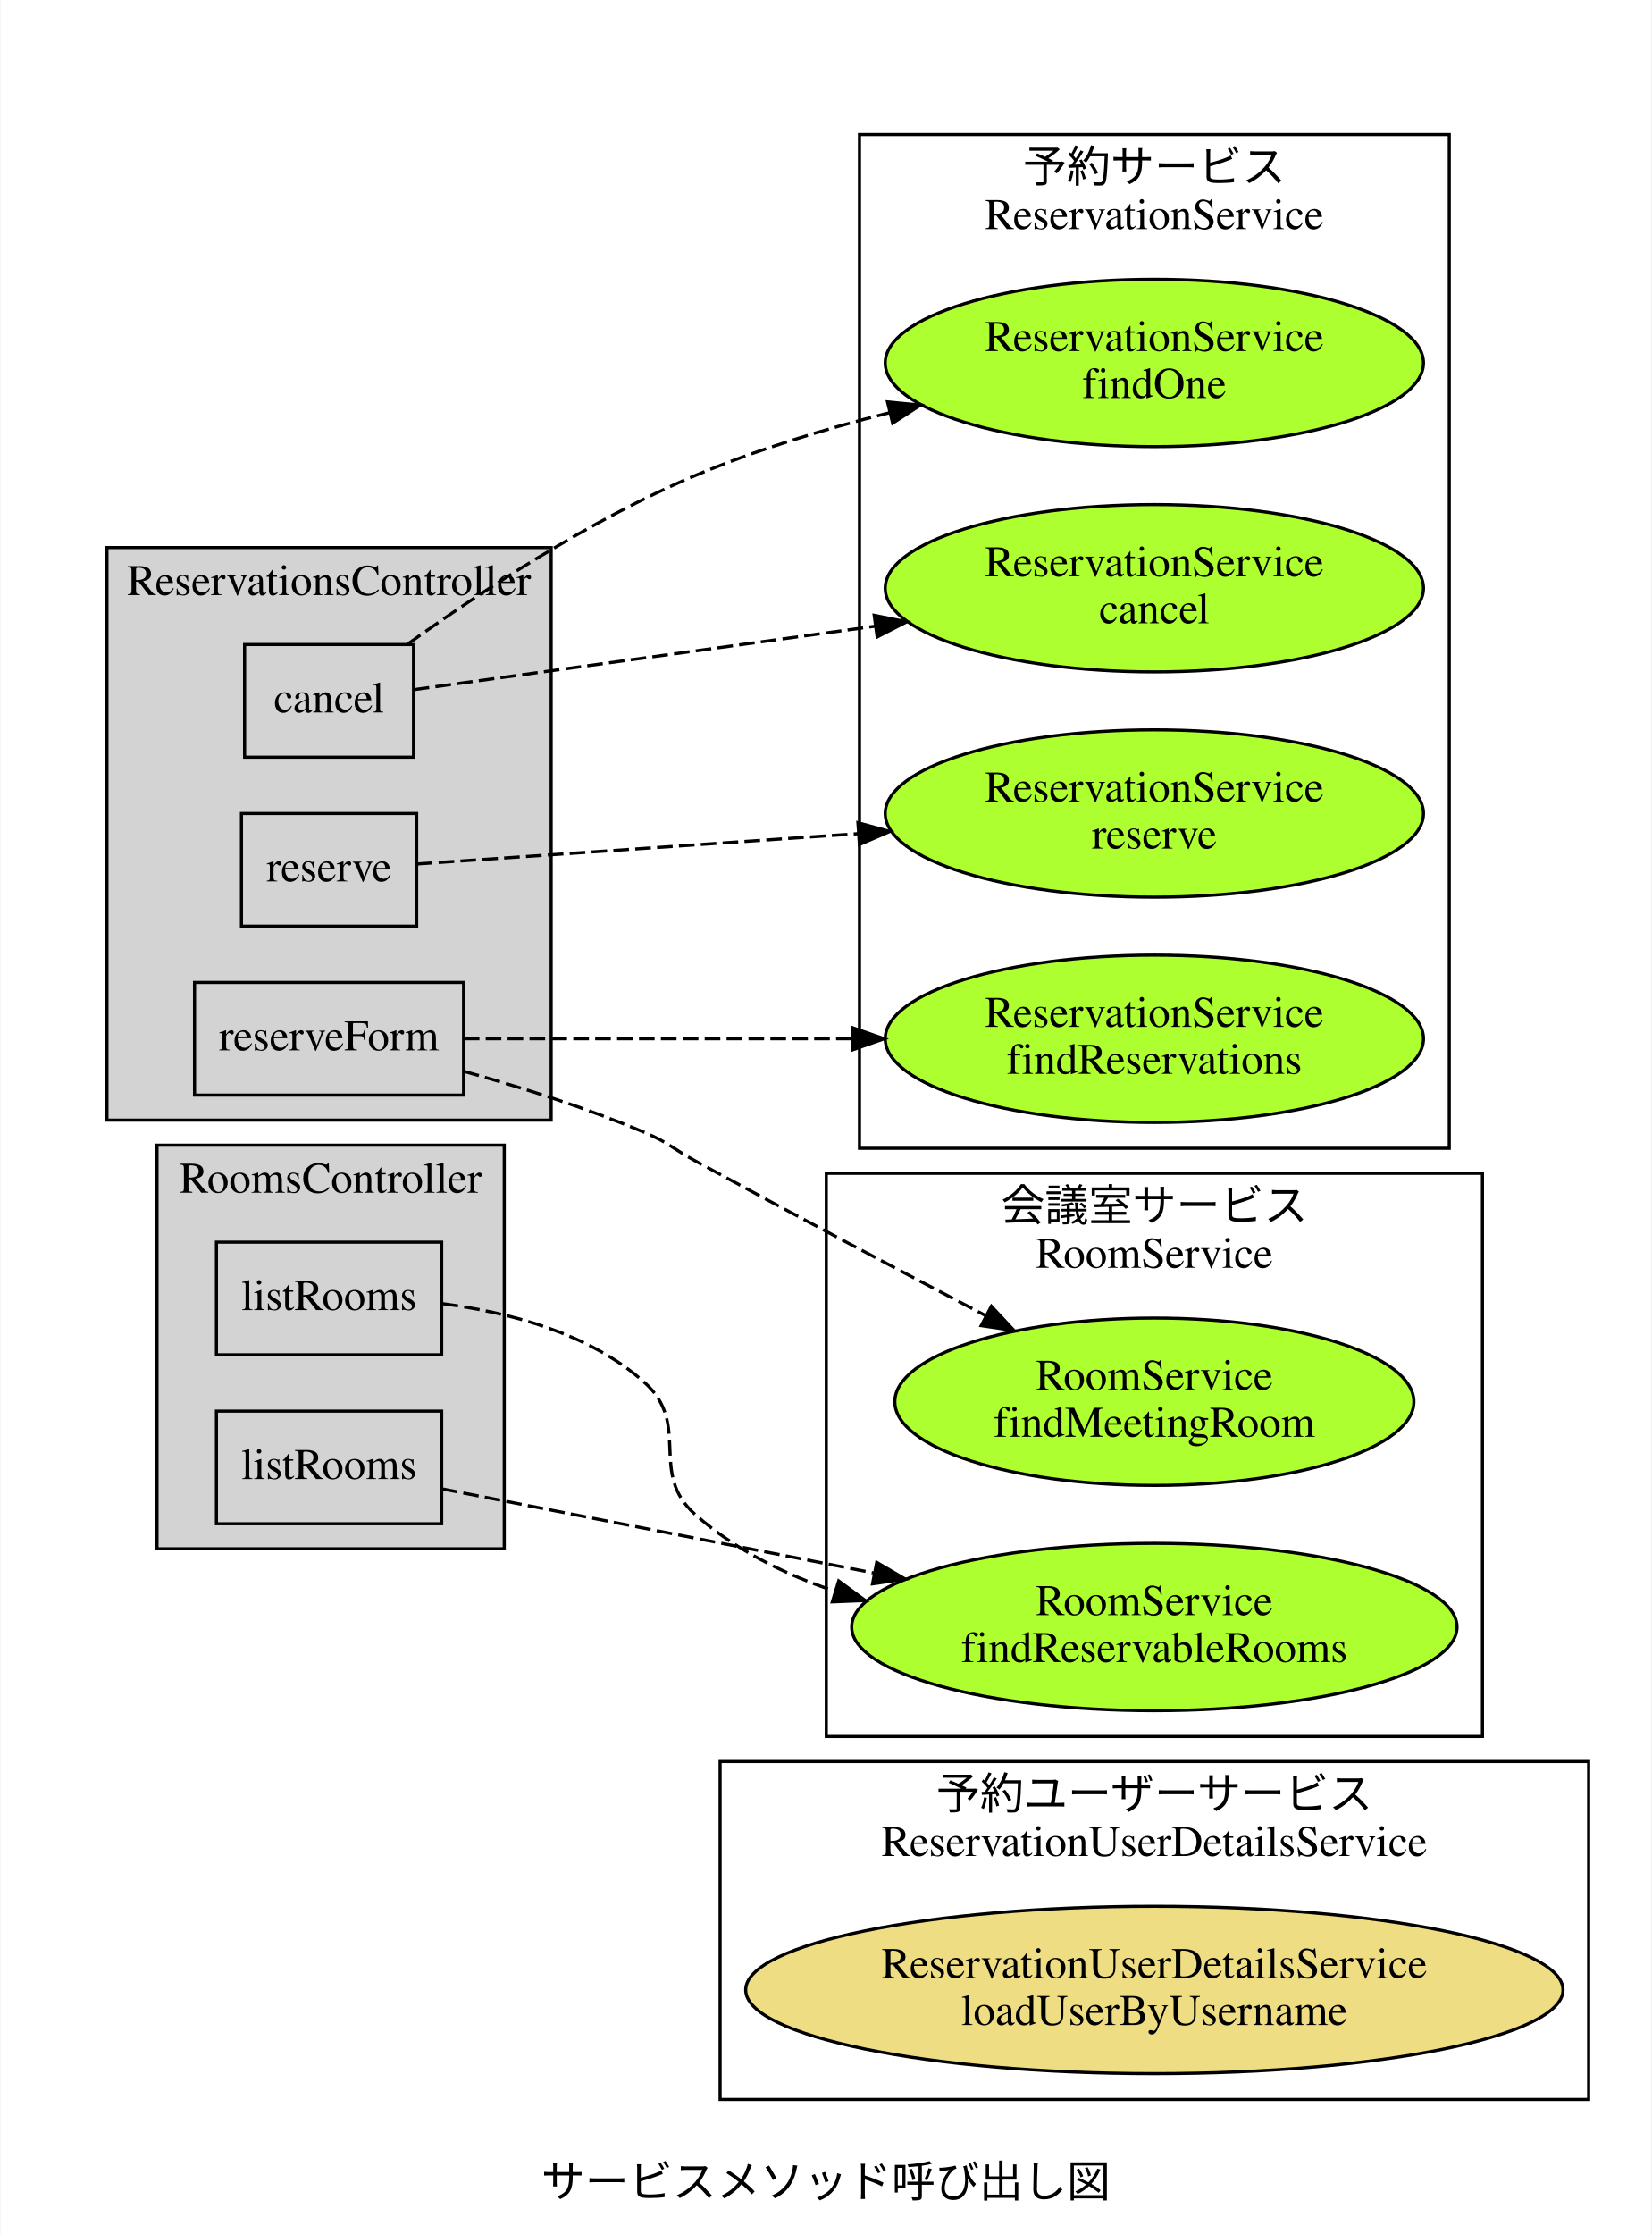
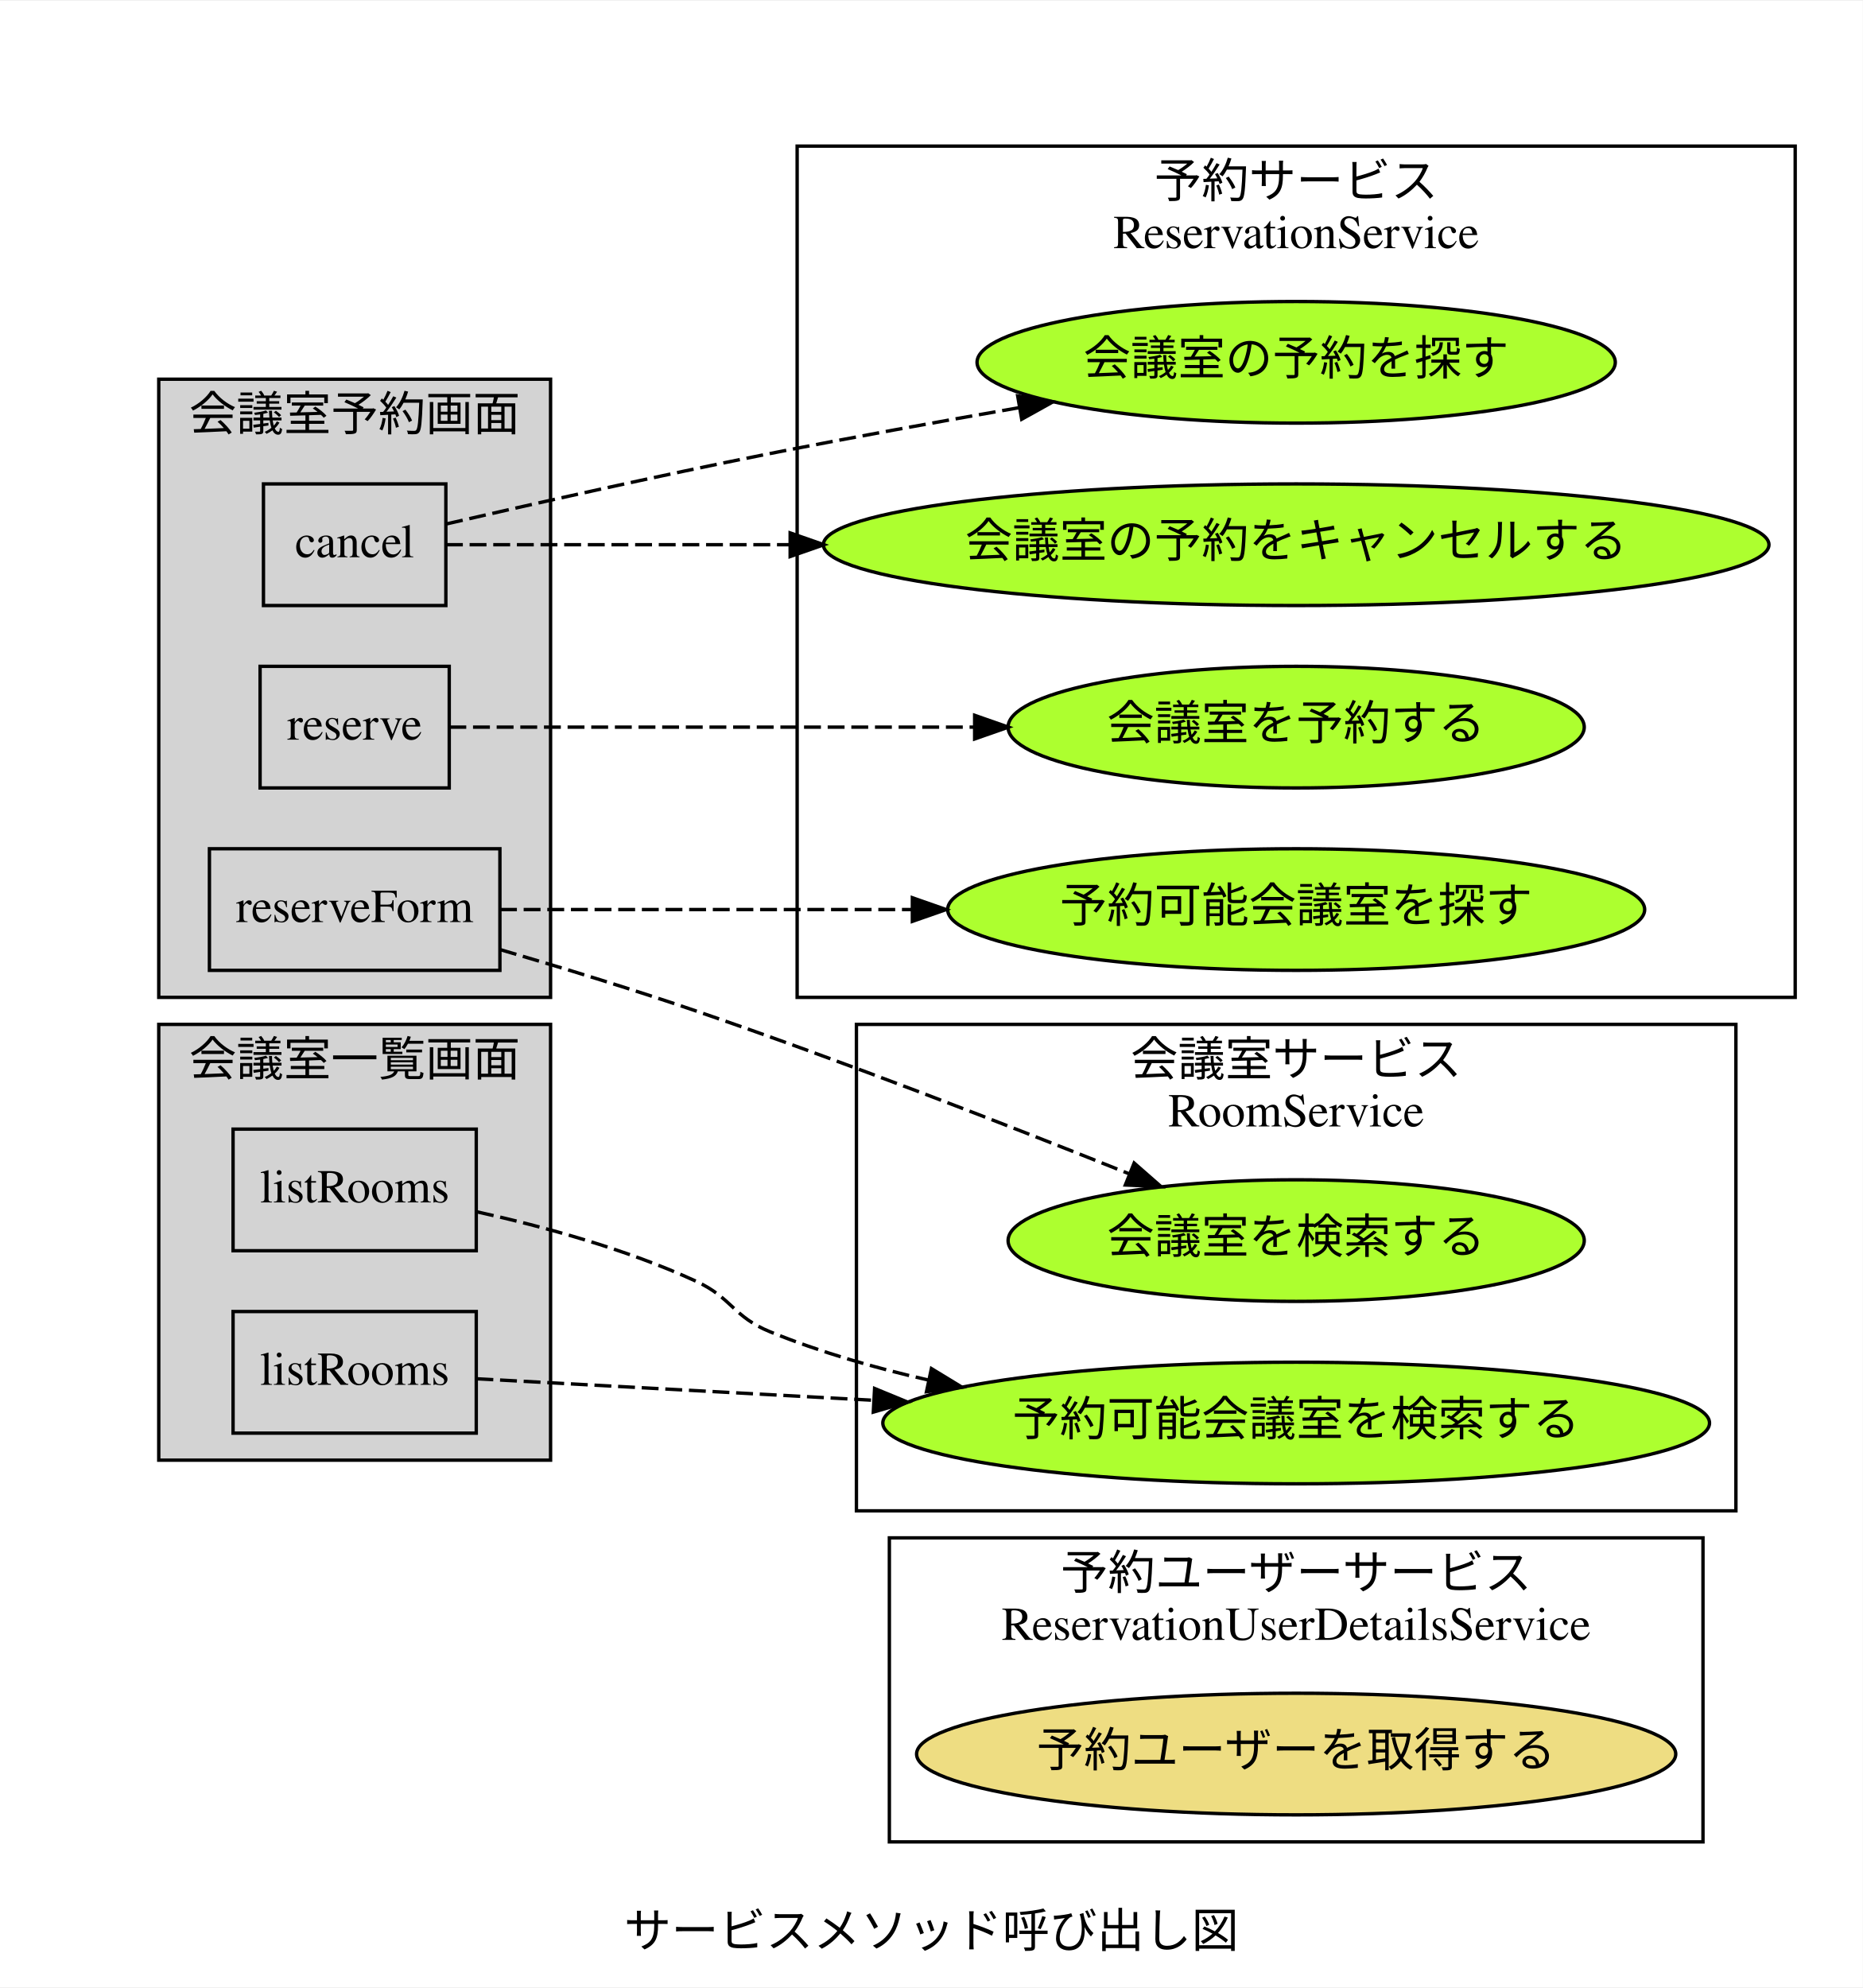
- <svg xmlns="http://www.w3.org/2000/svg" xmlns:xlink="http://www.w3.org/1999/xlink" width="528px" height="714px" viewBox="0.00 0.00 527.63 714.00">
-   <g id="graph0" class="graph" transform="scale(1.0 1.0) rotate(0) translate(4 710)">
-     <polygon fill="white" stroke="transparent" points="-4,4 -4,-710 523.63,-710 523.63,4 -4,4" />
-     <text text-anchor="middle" x="259.81" y="-7.8" font-family="Times,serif" font-size="14.00">サービスメソッド呼び出し図</text>
+ <svg xmlns="http://www.w3.org/2000/svg" xmlns:xlink="http://www.w3.org/1999/xlink" width="551px" height="588px" viewBox="0.00 0.00 551.48 588.00">
+   <g id="graph0" class="graph" transform="scale(1.0 1.0) rotate(0) translate(4 584)">
+     <polygon fill="white" stroke="transparent" points="-4,4 -4,-584 547.48,-584 547.48,4 -4,4" />
+     <text text-anchor="middle" x="271.74" y="-7.8" font-family="Times,serif" font-size="14.00">サービスメソッド呼び出し図</text>
    <g id="clust1" class="cluster">
- </g>
+             </g>
    <g id="clust2" class="cluster">
-       <polygon fill="none" stroke="black" points="270.55,-343 270.55,-667 459.08,-667 459.08,-343 270.55,-343" />
-       <text text-anchor="middle" x="364.81" y="-651.8" font-family="Times,serif" font-size="14.00">予約サービス</text>
-       <text text-anchor="middle" x="364.81" y="-636.8" font-family="Times,serif" font-size="14.00">ReservationService</text>
+       <polygon fill="none" stroke="black" points="232,-289 232,-541 527.48,-541 527.48,-289 232,-289" />
+       <text text-anchor="middle" x="379.74" y="-525.8" font-family="Times,serif" font-size="14.00">予約サービス</text>
+       <text text-anchor="middle" x="379.74" y="-510.8" font-family="Times,serif" font-size="14.00">
+                 ReservationService
+             </text>
    </g>
    <g id="clust3" class="cluster">
-       <polygon fill="none" stroke="black" points="259.94,-155 259.94,-335 469.69,-335 469.69,-155 259.94,-155" />
-       <text text-anchor="middle" x="364.81" y="-319.8" font-family="Times,serif" font-size="14.00">会議室サービス</text>
-       <text text-anchor="middle" x="364.81" y="-304.8" font-family="Times,serif" font-size="14.00">RoomService</text>
+       <polygon fill="none" stroke="black" points="249.55,-137 249.55,-281 509.93,-281 509.93,-137 249.55,-137" />
+       <text text-anchor="middle" x="379.74" y="-265.8" font-family="Times,serif" font-size="14.00">会議室サービス</text>
+       <text text-anchor="middle" x="379.74" y="-250.8" font-family="Times,serif" font-size="14.00">RoomService
+             </text>
    </g>
    <g id="clust4" class="cluster">
-       <polygon fill="none" stroke="black" points="226,-39 226,-147 503.63,-147 503.63,-39 226,-39" />
-       <text text-anchor="middle" x="364.81" y="-131.8" font-family="Times,serif" font-size="14.00">予約ユーザーサービス</text>
-       <text text-anchor="middle" x="364.81" y="-116.8" font-family="Times,serif" font-size="14.00">ReservationUserDetailsService</text>
+       <polygon fill="none" stroke="black" points="259.3,-39 259.3,-129 500.18,-129 500.18,-39 259.3,-39" />
+       <text text-anchor="middle" x="379.74" y="-113.8" font-family="Times,serif" font-size="14.00">予約ユーザーサービス
+             </text>
+       <text text-anchor="middle" x="379.74" y="-98.8" font-family="Times,serif" font-size="14.00">
+                 ReservationUserDetailsService
+             </text>
    </g>
    <g id="clust5" class="cluster">
- </g>
+             </g>
    <g id="clust6" class="cluster">
-       <polygon fill="lightgrey" stroke="black" points="30,-352 30,-535 172,-535 172,-352 30,-352" />
-       <text text-anchor="middle" x="101" y="-519.8" font-family="Times,serif" font-size="14.00">ReservationsController</text>
+       <polygon fill="lightgrey" stroke="black" points="43,-289 43,-472 159,-472 159,-289 43,-289" />
+       <text text-anchor="middle" x="101" y="-456.8" font-family="Times,serif" font-size="14.00">会議室予約画面</text>
    </g>
    <g id="clust7" class="cluster">
-       <polygon fill="lightgrey" stroke="black" points="46,-215 46,-344 157,-344 157,-215 46,-215" />
-       <text text-anchor="middle" x="101.5" y="-328.8" font-family="Times,serif" font-size="14.00">RoomsController</text>
+       <polygon fill="lightgrey" stroke="black" points="43,-152 43,-281 159,-281 159,-152 43,-152" />
+       <text text-anchor="middle" x="101" y="-265.8" font-family="Times,serif" font-size="14.00">会議室一覧画面</text>
    </g>
    <g id="node1" class="node">
      <g id="a_node1">
        <a xlink:href="https://github.com/system-sekkei/library/tree/master/src/main/java/mrs/application/service/reservation/ReservationService.java" xlink:title="ReservationService.cancel(Reservation)">
-           <ellipse fill="greenyellow" stroke="black" cx="364.81" cy="-522" rx="86.03" ry="26.74" />
-           <text text-anchor="middle" x="364.81" y="-525.8" font-family="Times,serif" font-size="14.00">ReservationService</text>
-           <text text-anchor="middle" x="364.81" y="-510.8" font-family="Times,serif" font-size="14.00">cancel</text>
+           <ellipse fill="greenyellow" stroke="black" cx="379.74" cy="-423" rx="139.98" ry="18" />
+           <text text-anchor="middle" x="379.74" y="-419.3" font-family="Times,serif" font-size="14.00">
+                         会議室の予約をキャンセルする
+                     </text>
        </a>
      </g>
    </g>
    <g id="node2" class="node">
      <g id="a_node2">
        <a xlink:href="https://github.com/system-sekkei/library/tree/master/src/main/java/mrs/application/service/reservation/ReservationService.java" xlink:title="ReservationService.findOne(Integer)">
-           <ellipse fill="greenyellow" stroke="black" cx="364.81" cy="-594" rx="86.03" ry="26.74" />
-           <text text-anchor="middle" x="364.81" y="-597.8" font-family="Times,serif" font-size="14.00">ReservationService</text>
-           <text text-anchor="middle" x="364.81" y="-582.8" font-family="Times,serif" font-size="14.00">findOne</text>
+           <ellipse fill="greenyellow" stroke="black" cx="379.74" cy="-477" rx="94.48" ry="18" />
+           <text text-anchor="middle" x="379.74" y="-473.3" font-family="Times,serif" font-size="14.00">
+                         会議室の予約を探す
+                     </text>
        </a>
      </g>
    </g>
    <g id="node3" class="node">
      <g id="a_node3">
        <a xlink:href="https://github.com/system-sekkei/library/tree/master/src/main/java/mrs/application/service/reservation/ReservationService.java" xlink:title="ReservationService.findReservations(ReservableRoomId)">
-           <ellipse fill="greenyellow" stroke="black" cx="364.81" cy="-378" rx="86.03" ry="26.74" />
-           <text text-anchor="middle" x="364.81" y="-381.8" font-family="Times,serif" font-size="14.00">ReservationService</text>
-           <text text-anchor="middle" x="364.81" y="-366.8" font-family="Times,serif" font-size="14.00">findReservations</text>
+           <ellipse fill="greenyellow" stroke="black" cx="379.74" cy="-315" rx="103.18" ry="18" />
+           <text text-anchor="middle" x="379.74" y="-311.3" font-family="Times,serif" font-size="14.00">
+                         予約可能会議室を探す
+                     </text>
        </a>
      </g>
    </g>
    <g id="node4" class="node">
      <g id="a_node4">
        <a xlink:href="https://github.com/system-sekkei/library/tree/master/src/main/java/mrs/application/service/reservation/ReservationService.java" xlink:title="ReservationService.reserve(Reservation)">
-           <ellipse fill="greenyellow" stroke="black" cx="364.81" cy="-450" rx="86.03" ry="26.74" />
-           <text text-anchor="middle" x="364.81" y="-453.8" font-family="Times,serif" font-size="14.00">ReservationService</text>
-           <text text-anchor="middle" x="364.81" y="-438.8" font-family="Times,serif" font-size="14.00">reserve</text>
+           <ellipse fill="greenyellow" stroke="black" cx="379.74" cy="-369" rx="85.29" ry="18" />
+           <text text-anchor="middle" x="379.74" y="-365.3" font-family="Times,serif" font-size="14.00">
+                         会議室を予約する
+                     </text>
        </a>
      </g>
    </g>
    <g id="node5" class="node">
      <g id="a_node5">
        <a xlink:href="https://github.com/system-sekkei/library/tree/master/src/main/java/mrs/application/service/room/RoomService.java" xlink:title="RoomService.findMeetingRoom(Integer)">
-           <ellipse fill="greenyellow" stroke="black" cx="364.81" cy="-262" rx="82.96" ry="26.74" />
-           <text text-anchor="middle" x="364.81" y="-265.8" font-family="Times,serif" font-size="14.00">RoomService</text>
-           <text text-anchor="middle" x="364.81" y="-250.8" font-family="Times,serif" font-size="14.00">findMeetingRoom</text>
+           <ellipse fill="greenyellow" stroke="black" cx="379.74" cy="-217" rx="85.29" ry="18" />
+           <text text-anchor="middle" x="379.74" y="-213.3" font-family="Times,serif" font-size="14.00">
+                         会議室を検索する
+                     </text>
        </a>
      </g>
    </g>
    <g id="node6" class="node">
      <g id="a_node6">
        <a xlink:href="https://github.com/system-sekkei/library/tree/master/src/main/java/mrs/application/service/room/RoomService.java" xlink:title="RoomService.findReservableRooms(LocalDate)">
-           <ellipse fill="greenyellow" stroke="black" cx="364.81" cy="-190" rx="96.75" ry="26.74" />
-           <text text-anchor="middle" x="364.81" y="-193.8" font-family="Times,serif" font-size="14.00">RoomService</text>
-           <text text-anchor="middle" x="364.81" y="-178.8" font-family="Times,serif" font-size="14.00">findReservableRooms</text>
+           <ellipse fill="greenyellow" stroke="black" cx="379.74" cy="-163" rx="122.38" ry="18" />
+           <text text-anchor="middle" x="379.74" y="-159.3" font-family="Times,serif" font-size="14.00">
+                         予約可能会議室を検索する
+                     </text>
        </a>
      </g>
    </g>
    <g id="node7" class="node">
      <g id="a_node7">
        <a xlink:href="https://github.com/system-sekkei/library/tree/master/src/main/java/mrs/application/service/user/ReservationUserDetailsService.java" xlink:title="ReservationUserDetailsService.loadUserByUsername(String)">
-           <ellipse fill="#eedd82" stroke="black" cx="364.81" cy="-74" rx="130.63" ry="26.74" />
-           <text text-anchor="middle" x="364.81" y="-77.8" font-family="Times,serif" font-size="14.00">ReservationUserDetailsService</text>
-           <text text-anchor="middle" x="364.81" y="-62.8" font-family="Times,serif" font-size="14.00">loadUserByUsername</text>
+           <ellipse fill="#eedd82" stroke="black" cx="379.74" cy="-65" rx="112.38" ry="18" />
+           <text text-anchor="middle" x="379.74" y="-61.3" font-family="Times,serif" font-size="14.00">
+                         予約ユーザーを取得する
+                     </text>
        </a>
      </g>
    </g>
    <g id="node8" class="node">
-       <polygon fill="lightgray" stroke="black" points="144,-396 58,-396 58,-360 144,-360 144,-396" />
-       <text text-anchor="middle" x="101" y="-374.3" font-family="Times,serif" font-size="14.00">reserveForm</text>
+       <polygon fill="lightgray" stroke="black" points="129,-387 73,-387 73,-351 129,-351 129,-387" />
+       <text text-anchor="middle" x="101" y="-365.3" font-family="Times,serif" font-size="14.00">reserve</text>
+     </g>
+     <g id="edge4" class="edge">
+       <path fill="none" stroke="black" stroke-dasharray="5,2" d="M129.04,-369C164.82,-369 229.78,-369 284.46,-369" />
+       <polygon fill="black" stroke="black" points="284.55,-372.5 294.55,-369 284.55,-365.5 284.55,-372.5" />
+     </g>
+     <g id="node9" class="node">
+       <polygon fill="lightgray" stroke="black" points="144,-333 58,-333 58,-297 144,-297 144,-333" />
+       <text text-anchor="middle" x="101" y="-311.3" font-family="Times,serif" font-size="14.00">reserveForm</text>
    </g>
    <g id="edge3" class="edge">
-       <path fill="none" stroke="black" stroke-dasharray="5,2" d="M144.07,-378C177.52,-378 225.63,-378 268.32,-378" />
-       <polygon fill="black" stroke="black" points="268.47,-381.5 278.47,-378 268.47,-374.5 268.47,-381.5" />
+       <path fill="none" stroke="black" stroke-dasharray="5,2" d="M144.03,-315C176.44,-315 222.84,-315 265.84,-315" />
+       <polygon fill="black" stroke="black" points="266.11,-318.5 276.11,-315 266.11,-311.5 266.11,-318.5" />
    </g>
    <g id="edge5" class="edge">
-       <path fill="none" stroke="black" stroke-dasharray="5,2" d="M144.08,-367.6C162.22,-362.56 183.48,-355.87 202,-348 209.51,-344.81 210.84,-342.91 218,-339 248.6,-322.32 283.07,-304.09 310.81,-289.56" />
-       <polygon fill="black" stroke="black" points="312.71,-292.52 319.95,-284.78 309.46,-286.31 312.71,-292.52" />
+       <path fill="none" stroke="black" stroke-dasharray="5,2" d="M144.07,-303.15C162.02,-297.89 183.13,-291.45 202,-285 245.79,-270.03 294.86,-250.96 330.16,-236.83" />
+       <polygon fill="black" stroke="black" points="331.77,-239.96 339.74,-232.98 329.16,-233.46 331.77,-239.96" />
    </g>
-     <g id="node9" class="node">
-       <polygon fill="lightgray" stroke="black" points="128,-504 74,-504 74,-468 128,-468 128,-504" />
-       <text text-anchor="middle" x="101" y="-482.3" font-family="Times,serif" font-size="14.00">cancel</text>
+     <g id="node10" class="node">
+       <polygon fill="lightgray" stroke="black" points="128,-441 74,-441 74,-405 128,-405 128,-441" />
+       <text text-anchor="middle" x="101" y="-419.3" font-family="Times,serif" font-size="14.00">cancel</text>
    </g>
    <g id="edge1" class="edge">
-       <path fill="none" stroke="black" stroke-dasharray="5,2" d="M128.06,-489.58C162.2,-494.28 223.78,-502.74 275.44,-509.85" />
-       <polygon fill="black" stroke="black" points="275.25,-513.35 285.63,-511.25 276.2,-506.42 275.25,-513.35" />
+       <path fill="none" stroke="black" stroke-dasharray="5,2" d="M128.03,-423C152.28,-423 190.53,-423 229.9,-423" />
+       <polygon fill="black" stroke="black" points="229.93,-426.5 239.93,-423 229.93,-419.5 229.93,-426.5" />
    </g>
    <g id="edge2" class="edge">
-       <path fill="none" stroke="black" stroke-dasharray="5,2" d="M126.11,-504.12C148.76,-520.35 184.14,-543.73 218,-558 237.6,-566.26 259.52,-572.91 280.29,-578.14" />
-       <polygon fill="black" stroke="black" points="279.51,-581.55 290.05,-580.52 281.16,-574.75 279.51,-581.55" />
-     </g>
-     <g id="node10" class="node">
-       <polygon fill="lightgray" stroke="black" points="129,-450 73,-450 73,-414 129,-414 129,-450" />
-       <text text-anchor="middle" x="101" y="-428.3" font-family="Times,serif" font-size="14.00">reserve</text>
-     </g>
-     <g id="edge4" class="edge">
-       <path fill="none" stroke="black" stroke-dasharray="5,2" d="M129.03,-433.86C162.16,-436.14 220.05,-440.12 270.05,-443.55" />
-       <polygon fill="black" stroke="black" points="270.05,-447.06 280.26,-444.26 270.53,-440.08 270.05,-447.06" />
+       <path fill="none" stroke="black" stroke-dasharray="5,2" d="M128.11,-429.14C152.76,-434.84 190.8,-443.43 224,-450 247.88,-454.72 273.91,-459.43 297.7,-463.57" />
+       <polygon fill="black" stroke="black" points="297.29,-467.05 307.74,-465.3 298.48,-460.15 297.29,-467.05" />
    </g>
    <g id="node11" class="node">
-       <polygon fill="lightgray" stroke="black" points="137,-259 65,-259 65,-223 137,-223 137,-259" />
-       <text text-anchor="middle" x="101" y="-237.3" font-family="Times,serif" font-size="14.00">listRooms</text>
+       <polygon fill="lightgray" stroke="black" points="137,-250 65,-250 65,-214 137,-214 137,-250" />
+       <text text-anchor="middle" x="101" y="-228.3" font-family="Times,serif" font-size="14.00">listRooms</text>
+     </g>
+     <g id="edge6" class="edge">
+       <path fill="none" stroke="black" stroke-dasharray="5,2" d="M137.25,-225.51C156.87,-221.16 181.41,-214.47 202,-205 212.75,-200.06 213.03,-194.45 224,-190 238.75,-184.01 254.82,-179.35 270.85,-175.72" />
+       <polygon fill="black" stroke="black" points="271.75,-179.11 280.8,-173.6 270.29,-172.26 271.75,-179.11" />
+     </g>
+     <g id="node12" class="node">
+       <polygon fill="lightgray" stroke="black" points="137,-196 65,-196 65,-160 137,-160 137,-196" />
+       <text text-anchor="middle" x="101" y="-174.3" font-family="Times,serif" font-size="14.00">listRooms</text>
    </g>
    <g id="edge7" class="edge">
-       <path fill="none" stroke="black" stroke-dasharray="5,2" d="M137.04,-234.17C172.23,-227.32 227.87,-216.48 275.24,-207.25" />
-       <polygon fill="black" stroke="black" points="276.06,-210.66 285.21,-205.31 274.72,-203.79 276.06,-210.66" />
-     </g>
-     <g id="node12" class="node">
-       <polygon fill="lightgray" stroke="black" points="137,-313 65,-313 65,-277 137,-277 137,-313" />
-       <text text-anchor="middle" x="101" y="-291.3" font-family="Times,serif" font-size="14.00">listRooms</text>
-     </g>
-     <g id="edge6" class="edge">
-       <path fill="none" stroke="black" stroke-dasharray="5,2" d="M137.27,-293.34C158.36,-290.6 184.4,-283.92 202,-268 216.81,-254.6 203.04,-239.24 218,-226 230.73,-214.73 246.44,-206.87 262.78,-201.41" />
-       <polygon fill="black" stroke="black" points="263.91,-204.72 272.45,-198.46 261.87,-198.03 263.91,-204.72" />
+       <path fill="none" stroke="black" stroke-dasharray="5,2" d="M137.05,-176.1C166.94,-174.48 211.77,-172.05 254.73,-169.72" />
+       <polygon fill="black" stroke="black" points="254.93,-173.22 264.73,-169.18 254.55,-166.23 254.93,-173.22" />
    </g>
  </g>
</svg>
